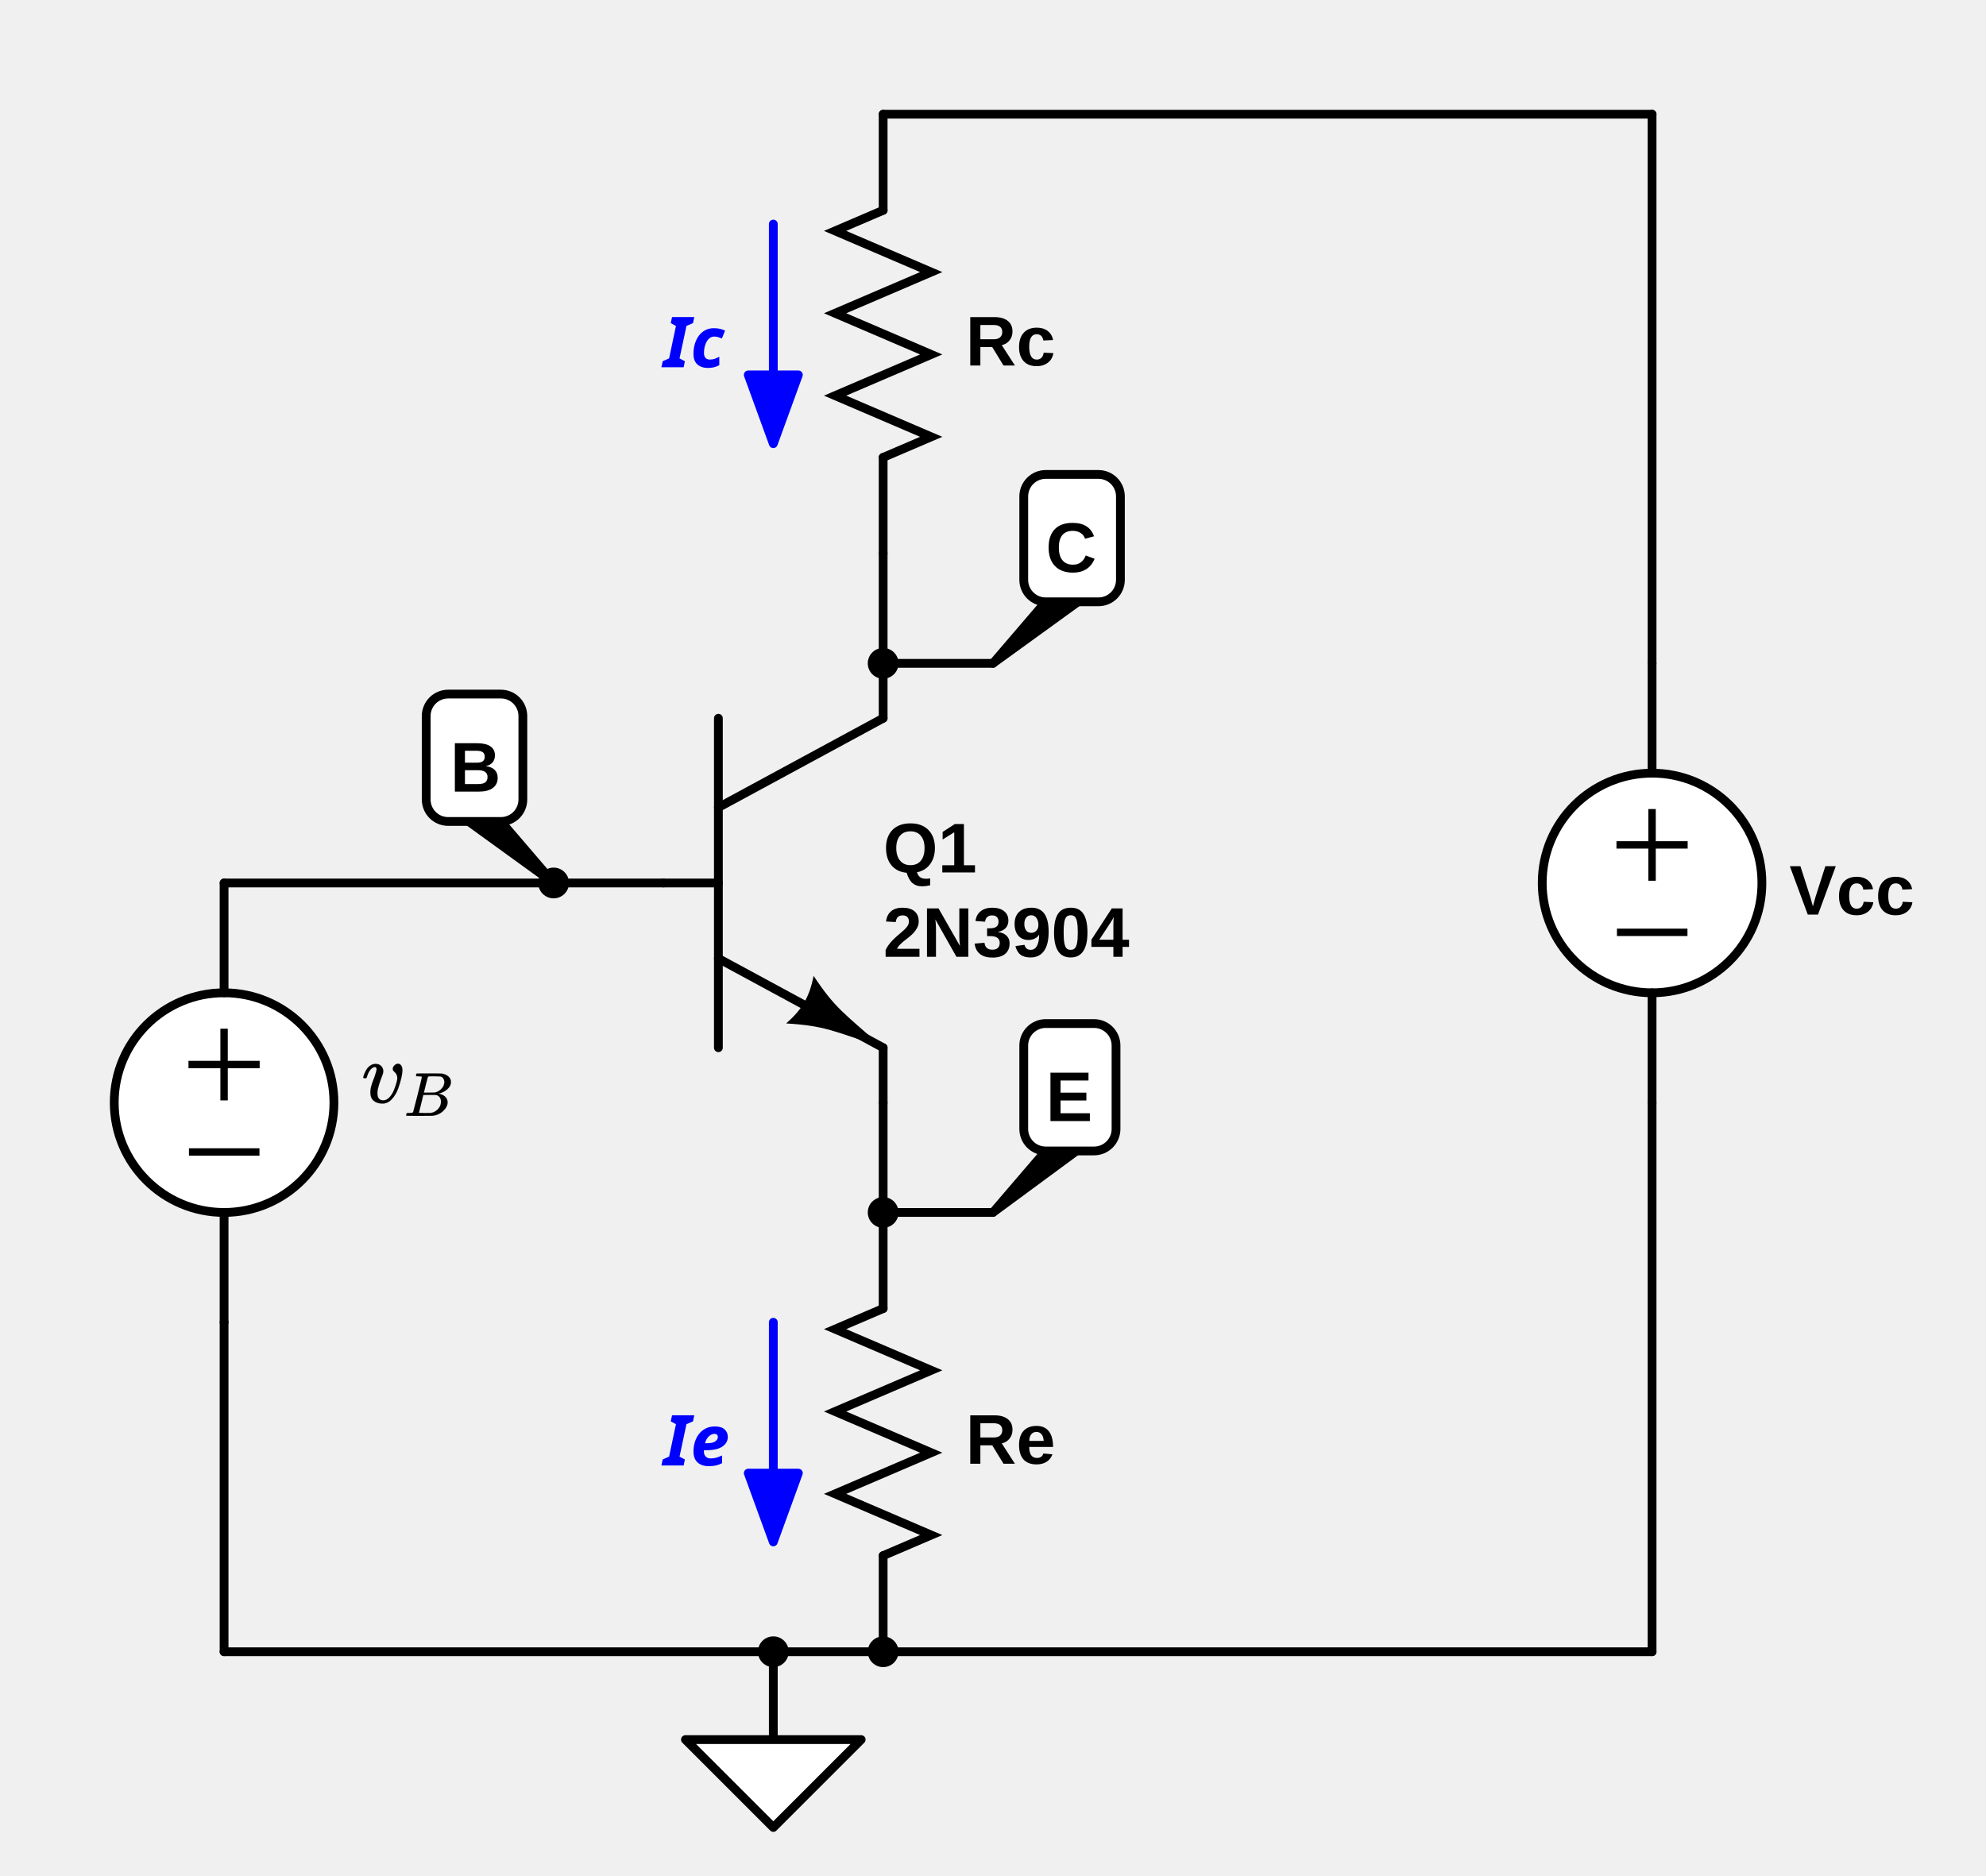
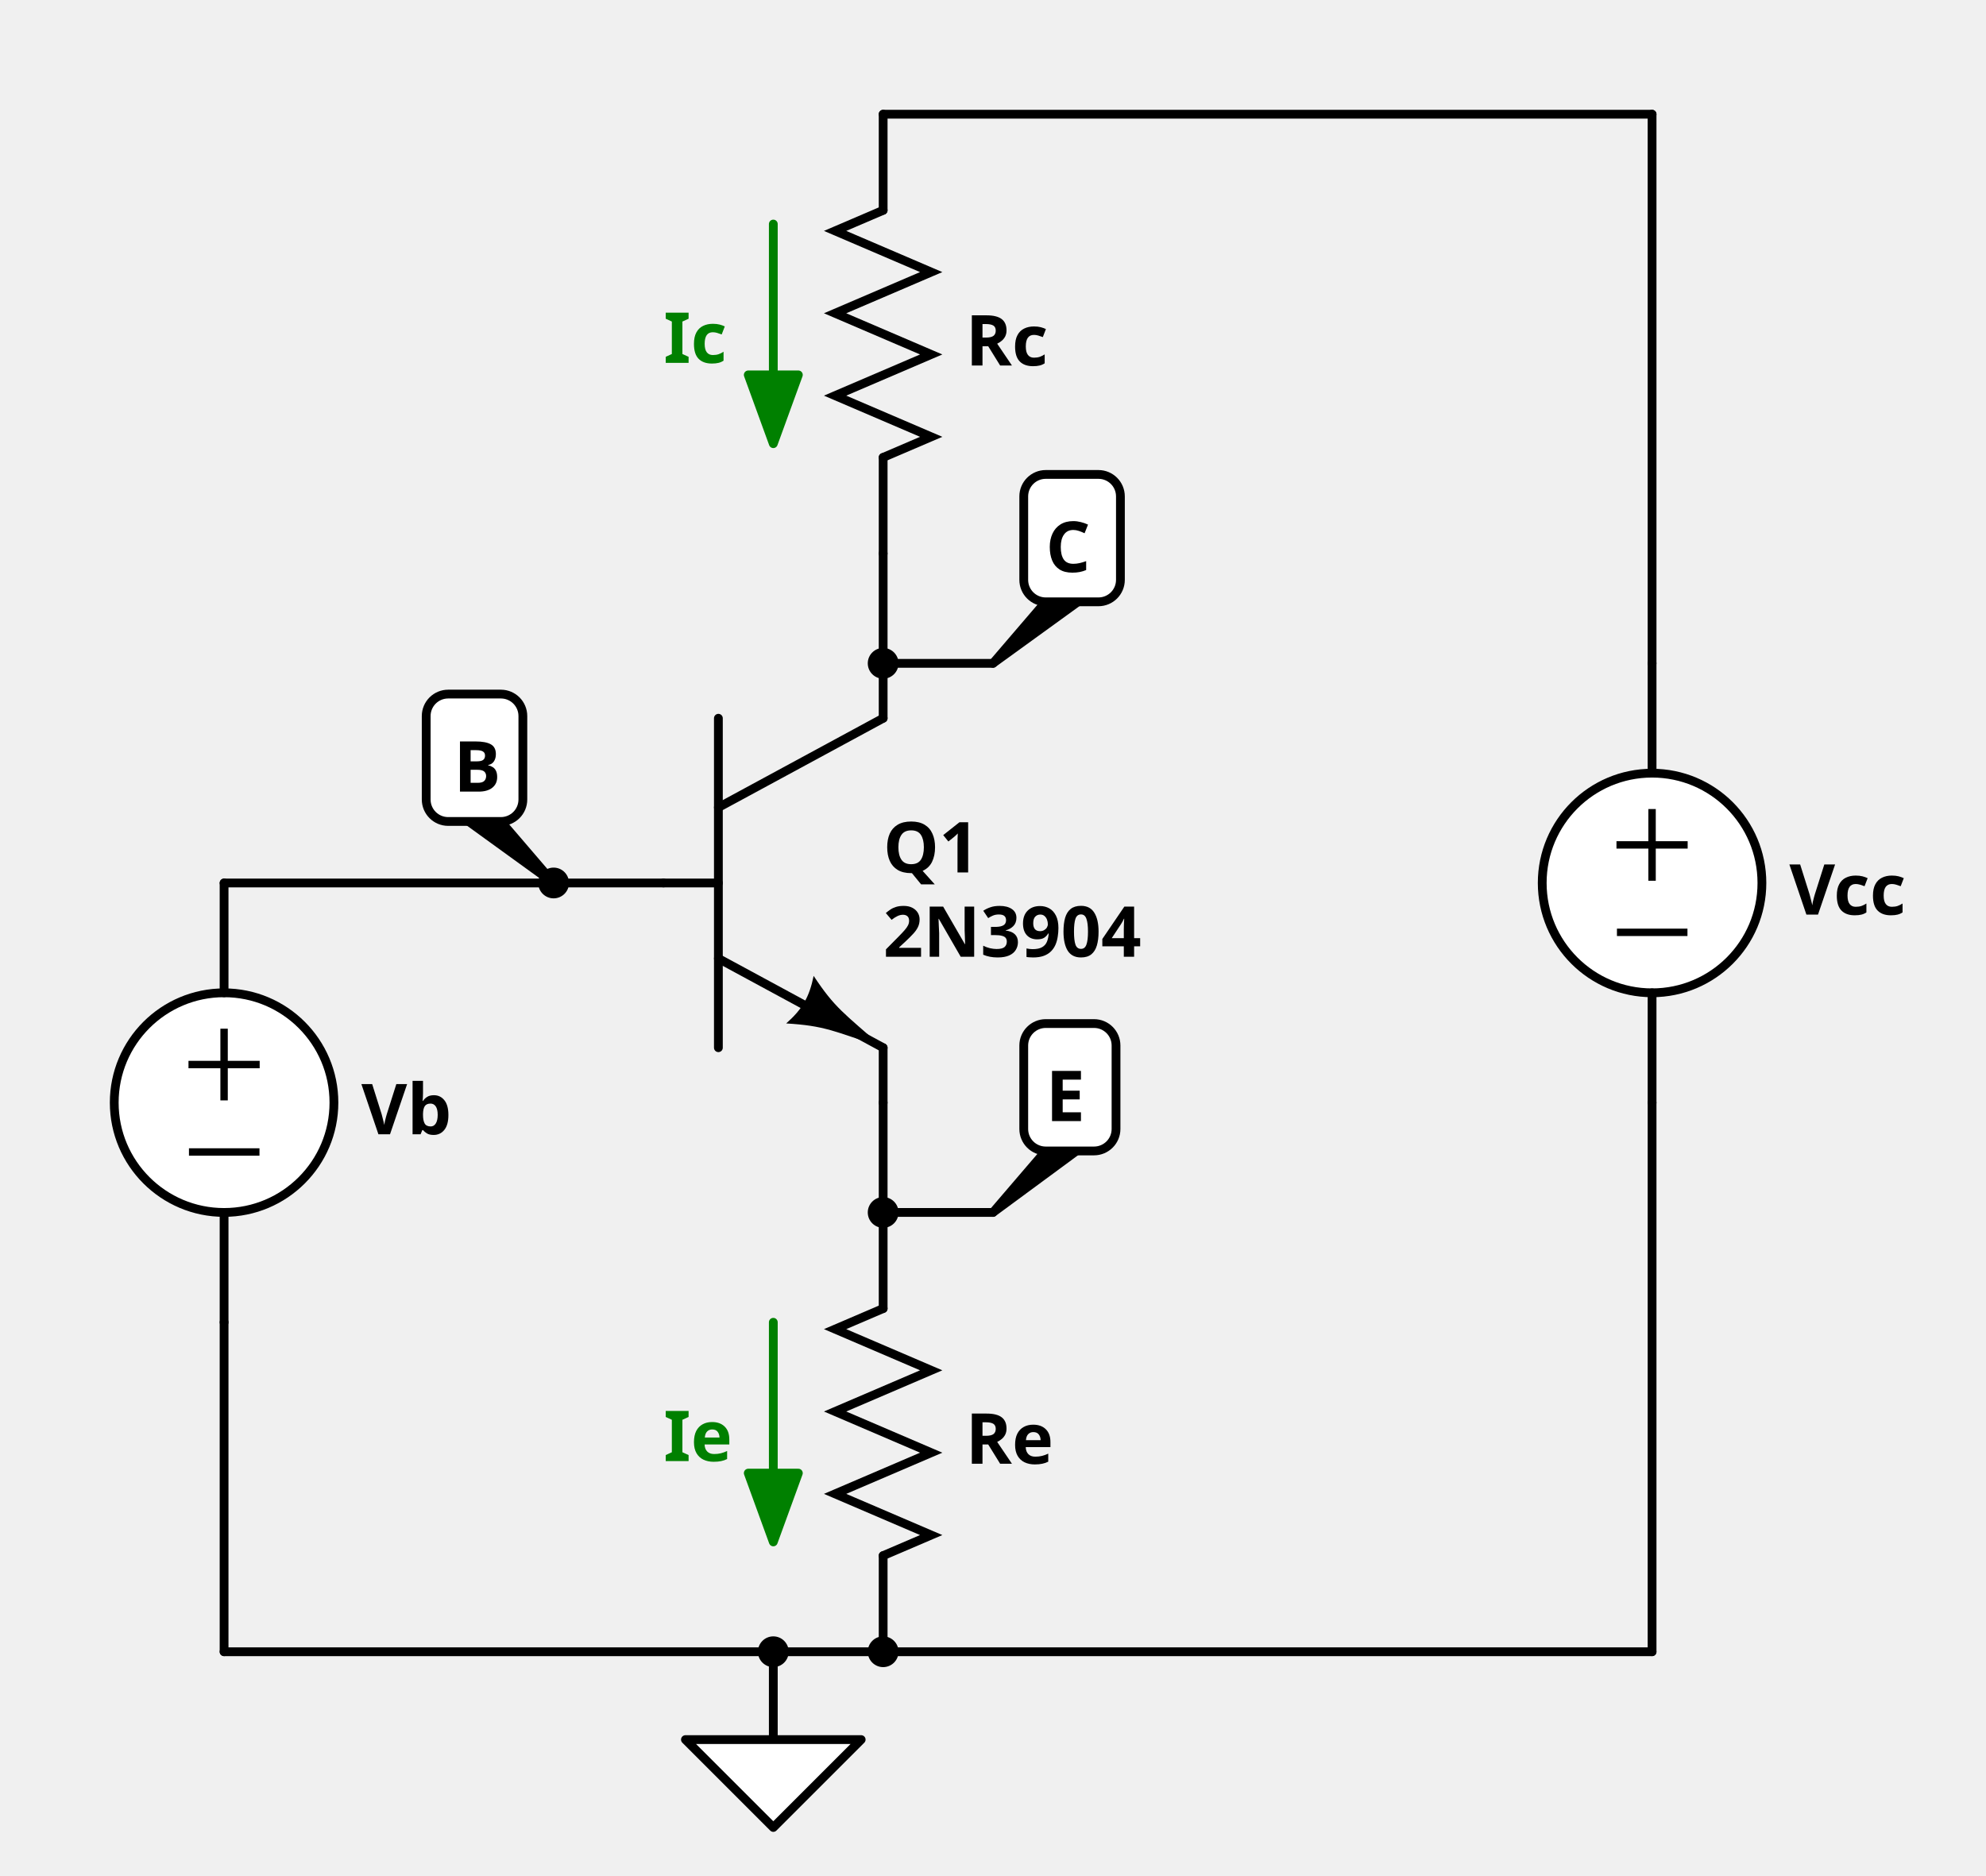
- <svg xmlns="http://www.w3.org/2000/svg" xmlns:xlink="http://www.w3.org/1999/xlink" width="452.0" height="427.0">
+ <svg xmlns="http://www.w3.org/2000/svg" width="452.0" height="427.0">
  <g transform="scale(0.452) matrix(2.212389,0,0,2.212389,-5362.832,-2707.965)">
    <rect x="2425" y="1225" width="450" height="425" r="0" rx="0" ry="0" fill="none" stroke="none" style="stroke-opacity: 0;" />
    <path style="stroke-linejoin: round;" fill="#000000" stroke="#000000" d="M0,50L12,36L19,36Z" stroke-width="2" stroke-linejoin="round" transform="translate(2650,1450)" />
    <path style="stroke-linejoin: round;" fill="#000000" stroke="#000000" d="M0,50L12,36L19.333,36Z" stroke-width="2" stroke-linejoin="round" transform="translate(2650,1325)" />
    <path style="stroke-linejoin: round;" fill="#000000" stroke="#000000" d="M0,50L12,36L19.333,36Z" stroke-width="2" stroke-linejoin="round" transform="matrix(-1,0,0,1,2550,1375)" />
    <path style="stroke-linecap: round; stroke-miterlimit: 6;" fill="none" stroke="#000000" d="M0,50L12.5,50" stroke-width="2" stroke-linecap="round" stroke-miterlimit="6" transform="translate(2575,1375)" />
    <path style="stroke-linecap: round; stroke-miterlimit: 6;" fill="none" stroke="#000000" d="M12.5,87.5L12.5,12.5" stroke-width="2" stroke-linecap="round" stroke-miterlimit="6" transform="translate(2575,1375)" />
    <path style="stroke-linecap: round; stroke-miterlimit: 6;" fill="none" stroke="#000000" d="M12.5,32.812L50,12.5" stroke-width="2" stroke-linecap="round" stroke-miterlimit="6" transform="translate(2575,1375)" />
    <path style="stroke-linecap: round; stroke-miterlimit: 6;" fill="none" stroke="#000000" d="M50,0L50,12.5" stroke-width="2" stroke-linecap="round" stroke-miterlimit="6" transform="translate(2575,1375)" />
    <path style="stroke-linecap: round; stroke-miterlimit: 6;" fill="none" stroke="#000000" d="M12.5,67.188L50,87.5" stroke-width="2" stroke-linecap="round" stroke-miterlimit="6" transform="translate(2575,1375)" />
    <path style="stroke-linecap: round; stroke-miterlimit: 6;" fill="none" stroke="#000000" d="M50,100L50,87.5" stroke-width="2" stroke-linecap="round" stroke-miterlimit="6" transform="translate(2575,1375)" />
    <path fill="#000000" stroke="none" d="M27.931,81.975C36.65,82.498,38.679,83.671,50,87.5C41.023,79.61,38.994,78.44,34.181,71.15C33.19,75.99,31.627,78.698,27.931,81.975" transform="translate(2575,1375)" />
-     <text style="font-family: Arial; font-size: 16px; font-weight: bold; text-anchor: start;" x="0" y="0" text-anchor="start" stroke="none" fill="#000000" transform="translate(2625,1425)">
+     <text style="font-family: 'Noto Sans',Tahoma,Verdana,Arial,sans-serif; font-size: 16px; font-weight: bold; text-anchor: start; font-stretch: extra-condensed;" x="0" y="0" text-anchor="start" stroke="none" fill="#000000" transform="translate(2625,1425)">
      <tspan dy="-2.4">Q1</tspan>
      <tspan dy="19.2" x="0">2N3904</tspan>
    </text>
    <path style="stroke-linecap: round; stroke-miterlimit: 6;" fill="none" stroke="#000000" d="M25,20L25,0" stroke-width="2" stroke-linecap="round" stroke-miterlimit="6" transform="translate(2575,1600)" />
    <path style="stroke-linecap: round; stroke-linejoin: round; stroke-miterlimit: 6;" fill="#ffffff" stroke="#000000" d="M5,20L25,40L45,20Z" stroke-width="2" stroke-linecap="round" stroke-linejoin="round" stroke-miterlimit="6" transform="translate(2575,1600)" />
    <path style="stroke-linecap: round; stroke-miterlimit: 6;" fill="#ffffff" stroke="#000000" d="M50,50C50,36.194,38.806,25,25,25C11.194,25,0,36.194,0,50C0,63.806,11.194,75,25,75C38.806,75,50,63.806,50,50" stroke-width="2" stroke-linecap="round" stroke-miterlimit="6" transform="translate(2450,1425)" />
    <path style="stroke-linecap: round; stroke-miterlimit: 6;" fill="none" stroke="#000000" d="M25,0L25,25" stroke-width="2" stroke-linecap="round" stroke-miterlimit="6" transform="translate(2450,1425)" />
    <path style="stroke-linecap: round; stroke-miterlimit: 6;" fill="none" stroke="#000000" d="M25,100L25,75" stroke-width="2" stroke-linecap="round" stroke-miterlimit="6" transform="translate(2450,1425)" />
    <path style="font-size: 15px; font-weight: normal;" fill="#000000" stroke="none" d="M25.842,33.168L24.158,33.168L24.158,40.488L16.899,40.488L16.899,42.173L24.158,42.173L24.158,49.493L25.842,49.493L25.842,42.173L33.101,42.173L33.101,40.488L25.842,40.488L25.842,33.168" font-size="15px" font-weight="normal" transform="translate(2450,1425)" />
    <path style="font-size: 15px; font-weight: normal;" fill="#000000" stroke="none" d="M17.006,60.394L17.006,62.078L33.055,62.078L33.055,60.394L17.006,60.394" font-size="15px" font-weight="normal" transform="translate(2450,1425)" />
-     <defs aria-hidden="true">
-       <path stroke-width="1" id="E1-MJMATHI-76" d="M173 380Q173 405 154 405Q130 405 104 376T61 287Q60 286 59 284T58 281T56 279T53 278T49 278T41 278H27Q21 284 21 287Q21 294 29 316T53 368T97 419T160 441Q202 441 225 417T249 361Q249 344 246 335Q246 329 231 291T200 202T182 113Q182 86 187 69Q200 26 250 26Q287 26 319 60T369 139T398 222T409 277Q409 300 401 317T383 343T365 361T357 383Q357 405 376 424T417 443Q436 443 451 425T467 367Q467 340 455 284T418 159T347 40T241 -11Q177 -11 139 22Q102 54 102 117Q102 148 110 181T151 298Q173 362 173 380Z" />
-       <path stroke-width="1" id="E1-MJMATHI-42" d="M231 637Q204 637 199 638T194 649Q194 676 205 682Q206 683 335 683Q594 683 608 681Q671 671 713 636T756 544Q756 480 698 429T565 360L555 357Q619 348 660 311T702 219Q702 146 630 78T453 1Q446 0 242 0Q42 0 39 2Q35 5 35 10Q35 17 37 24Q42 43 47 45Q51 46 62 46H68Q95 46 128 49Q142 52 147 61Q150 65 219 339T288 628Q288 635 231 637ZM649 544Q649 574 634 600T585 634Q578 636 493 637Q473 637 451 637T416 636H403Q388 635 384 626Q382 622 352 506Q352 503 351 500L320 374H401Q482 374 494 376Q554 386 601 434T649 544ZM595 229Q595 273 572 302T512 336Q506 337 429 337Q311 337 310 336Q310 334 293 263T258 122L240 52Q240 48 252 48T333 46Q422 46 429 47Q491 54 543 105T595 229Z" />
-     </defs>
-     <g stroke="currentColor" fill="currentColor" stroke-width="0" transform="translate(2506.25,1475) scale(0.02) matrix(1 0 0 -1 0 0)" aria-hidden="true">
-       <use xlink:href="#E1-MJMATHI-76" x="0" y="0" />
-       <use transform="scale(0.707)" xlink:href="#E1-MJMATHI-42" x="686" y="-213" />
-     </g>
+     <text style="font-family: 'Noto Sans',Tahoma,Verdana,Arial,sans-serif; font-size: 16px; font-weight: bold; text-anchor: start; font-stretch: extra-condensed;" x="0" y="0" text-anchor="start" stroke="none" fill="#000000" transform="translate(2506.25,1475)">
+       <tspan dy="7.2">Vb</tspan>
+     </text>
    <path style="stroke-linecap: round;" fill="none" stroke="#000000" d="M 2475 1425 L 2575 1425" stroke-width="2" stroke-linecap="round" class="cl_wire" />
    <path style="stroke-linecap: round; stroke-miterlimit: 6;" fill="none" stroke="#000000" d="M25,21.875L25,0" stroke-width="2" stroke-linecap="round" stroke-miterlimit="6" transform="translate(2600,1250)" />
    <path style="stroke-linecap: round; stroke-miterlimit: 6;" fill="none" stroke="#000000" d="M25,78.125L25,100" stroke-width="2" stroke-linecap="round" stroke-miterlimit="6" transform="translate(2600,1250)" />
    <path style="stroke-linecap: round; stroke-miterlimit: 6;" fill="none" stroke="#000000" d="M25,21.875L14.063,26.562L35.937,35.937L14.063,45.312L35.937,54.688L14.063,64.063L35.937,73.438L25,78.125" stroke-width="2" stroke-linecap="round" stroke-miterlimit="6" transform="translate(2600,1250)" />
-     <text style="font-family: Arial; font-size: 16px; font-weight: bold; text-anchor: start;" x="0" y="0" text-anchor="start" stroke="none" fill="#000000" transform="translate(2643.75,1300)">
+     <text style="font-family: 'Noto Sans',Tahoma,Verdana,Arial,sans-serif; font-size: 16px; font-weight: bold; text-anchor: start; font-stretch: extra-condensed;" x="0" y="0" text-anchor="start" stroke="none" fill="#000000" transform="translate(2643.75,1300)">
      <tspan dy="7.2">Rc</tspan>
    </text>
    <path style="stroke-linecap: round; stroke-miterlimit: 6;" fill="#ffffff" stroke="#000000" d="M50,50C50,36.194,38.806,25,25,25C11.194,25,0,36.194,0,50C0,63.806,11.194,75,25,75C38.806,75,50,63.806,50,50" stroke-width="2" stroke-linecap="round" stroke-miterlimit="6" transform="translate(2775,1375)" />
    <path style="stroke-linecap: round; stroke-miterlimit: 6;" fill="none" stroke="#000000" d="M25,0L25,25" stroke-width="2" stroke-linecap="round" stroke-miterlimit="6" transform="translate(2775,1375)" />
    <path style="stroke-linecap: round; stroke-miterlimit: 6;" fill="none" stroke="#000000" d="M25,100L25,75" stroke-width="2" stroke-linecap="round" stroke-miterlimit="6" transform="translate(2775,1375)" />
    <path style="font-size: 15px; font-weight: normal;" fill="#000000" stroke="none" d="M25.842,33.168L24.158,33.168L24.158,40.488L16.899,40.488L16.899,42.173L24.158,42.173L24.158,49.493L25.842,49.493L25.842,42.173L33.101,42.173L33.101,40.488L25.842,40.488L25.842,33.168" font-size="15px" font-weight="normal" transform="translate(2775,1375)" />
    <path style="font-size: 15px; font-weight: normal;" fill="#000000" stroke="none" d="M17.006,60.394L17.006,62.078L33.055,62.078L33.055,60.394L17.006,60.394" font-size="15px" font-weight="normal" transform="translate(2775,1375)" />
-     <text style="font-family: Arial; font-size: 16px; font-weight: bold; text-anchor: start;" x="0" y="0" text-anchor="start" stroke="none" fill="#000000" transform="translate(2831.25,1425)">
+     <text style="font-family: 'Noto Sans',Tahoma,Verdana,Arial,sans-serif; font-size: 16px; font-weight: bold; text-anchor: start; font-stretch: extra-condensed;" x="0" y="0" text-anchor="start" stroke="none" fill="#000000" transform="translate(2831.25,1425)">
      <tspan dy="7.2">Vcc</tspan>
    </text>
    <path style="stroke-linecap: round;" fill="none" stroke="#000000" d="M 2800 1250 L 2800 1375" stroke-width="2" stroke-linecap="round" class="cl_wire" />
    <path style="stroke-linecap: round;" fill="none" stroke="#000000" d="M 2625 1250 L 2800 1250" stroke-width="2" stroke-linecap="round" class="cl_wire" />
    <rect x="7" y="7" width="22" height="29" r="5" rx="5" ry="5" fill="#ffffff" stroke="#000000" stroke-width="2" transform="matrix(-1,0,0,1,2550,1375)" />
-     <text style="font-family: Arial; font-size: 16px; font-weight: bold; text-anchor: end;" x="12" y="22" text-anchor="end" stroke="none" fill="#000000" transform="translate(2526,1375)">
+     <text style="font-family: 'Noto Sans',Tahoma,Verdana,Arial,sans-serif; font-size: 16px; font-weight: bold; text-anchor: end; font-stretch: extra-condensed;" x="12" y="22" text-anchor="end" stroke="none" fill="#000000" transform="translate(2526,1375)">
      <tspan dy="7.2">B</tspan>
    </text>
    <rect x="7" y="7" width="22" height="29" r="5" rx="5" ry="5" fill="#ffffff" stroke="#000000" stroke-width="2" transform="translate(2650,1325)" />
-     <text style="font-family: Arial; font-size: 16px; font-weight: bold; text-anchor: start;" x="12" y="22" text-anchor="start" stroke="none" fill="#000000" transform="translate(2650,1325)">
+     <text style="font-family: 'Noto Sans',Tahoma,Verdana,Arial,sans-serif; font-size: 16px; font-weight: bold; text-anchor: start; font-stretch: extra-condensed;" x="12" y="22" text-anchor="start" stroke="none" fill="#000000" transform="translate(2650,1325)">
      <tspan dy="7.2">C</tspan>
    </text>
    <path style="stroke-linecap: round;" fill="none" stroke="#000000" d="M 2625 1375 L 2650 1375" stroke-width="2" stroke-linecap="round" class="cl_wire" />
    <rect x="7" y="7" width="21" height="29" r="5" rx="5" ry="5" fill="#ffffff" stroke="#000000" stroke-width="2" transform="translate(2650,1450)" />
-     <text style="font-family: Arial; font-size: 16px; font-weight: bold; text-anchor: start;" x="12" y="22" text-anchor="start" stroke="none" fill="#000000" transform="translate(2650,1450)">
+     <text style="font-family: 'Noto Sans',Tahoma,Verdana,Arial,sans-serif; font-size: 16px; font-weight: bold; text-anchor: start; font-stretch: extra-condensed;" x="12" y="22" text-anchor="start" stroke="none" fill="#000000" transform="translate(2650,1450)">
      <tspan dy="7.2">E</tspan>
    </text>
    <path style="stroke-linecap: round;" fill="none" stroke="#000000" d="M 2625 1500 L 2650 1500" stroke-width="2" stroke-linecap="round" class="cl_wire" />
-     <path style="stroke-linecap: round; stroke-linejoin: round;" fill="#0000ff" stroke="#0000ff" d="M2600,1275L2600,1325L2605.7,1309.338L2594.3,1309.338L2600,1325" stroke-width="2" stroke-linecap="round" stroke-linejoin="round" />
-     <text style="font-family: Verdana; font-size: 16px; font-weight: bold; text-anchor: start; font-style: italic;" x="0" y="0" text-anchor="start" stroke="none" fill="#0000ff" font-style="italic" transform="translate(2575,1310)">
+     <path style="stroke-linecap: round; stroke-linejoin: round;" fill="#008000" stroke="#008000" d="M2600,1275L2600,1325L2605.7,1309.338L2594.3,1309.338L2600,1325" stroke-width="2" stroke-linecap="round" stroke-linejoin="round" />
+     <text style="font-family: 'Noto Sans',Tahoma,Verdana,Arial,sans-serif; font-size: 16px; font-weight: bold; text-anchor: start; font-style: normal; font-stretch: extra-condensed;" x="0" y="0" text-anchor="start" stroke="none" fill="#008000" font-style="normal" transform="translate(2575,1309)">
      <tspan dy="-2.4">Ic</tspan>
      <tspan dy="19.2" x="0" />
    </text>
    <path style="stroke-linecap: round;" fill="none" stroke="#000000" d="M 2625 1350 L 2625 1375" stroke-width="2" stroke-linecap="round" class="cl_wire" />
    <path style="stroke-linecap: round; stroke-miterlimit: 6;" fill="none" stroke="#000000" d="M25,21.875L25,0" stroke-width="2" stroke-linecap="round" stroke-miterlimit="6" transform="translate(2600,1500)" />
    <path style="stroke-linecap: round; stroke-miterlimit: 6;" fill="none" stroke="#000000" d="M25,78.125L25,100" stroke-width="2" stroke-linecap="round" stroke-miterlimit="6" transform="translate(2600,1500)" />
    <path style="stroke-linecap: round; stroke-miterlimit: 6;" fill="none" stroke="#000000" d="M25,21.875L14.063,26.562L35.937,35.937L14.063,45.312L35.937,54.688L14.063,64.063L35.937,73.438L25,78.125" stroke-width="2" stroke-linecap="round" stroke-miterlimit="6" transform="translate(2600,1500)" />
-     <text style="font-family: Arial; font-size: 16px; font-weight: bold; text-anchor: start;" x="0" y="0" text-anchor="start" stroke="none" fill="#000000" transform="translate(2643.75,1550)">
+     <text style="font-family: 'Noto Sans',Tahoma,Verdana,Arial,sans-serif; font-size: 16px; font-weight: bold; text-anchor: start; font-stretch: extra-condensed;" x="0" y="0" text-anchor="start" stroke="none" fill="#000000" transform="translate(2643.75,1550)">
      <tspan dy="7.2">Re</tspan>
    </text>
    <path style="stroke-linecap: round;" fill="none" stroke="#000000" d="M 2625 1475 L 2625 1500" stroke-width="2" stroke-linecap="round" class="cl_wire" />
    <path style="stroke-linecap: round;" fill="none" stroke="#000000" d="M 2475 1600 L 2800 1600" stroke-width="2" stroke-linecap="round" class="cl_wire" />
-     <path style="stroke-linecap: round; stroke-linejoin: round;" fill="#0000ff" stroke="#0000ff" d="M2600,1525L2600,1575L2605.7,1559.338L2594.3,1559.338L2600,1575" stroke-width="2" stroke-linecap="round" stroke-linejoin="round" />
-     <text style="font-family: Verdana; font-size: 16px; font-weight: bold; text-anchor: start; font-style: italic;" x="0" y="0" text-anchor="start" stroke="none" fill="#0000ff" font-style="italic" transform="translate(2575,1560)">
+     <path style="stroke-linecap: round; stroke-linejoin: round;" fill="#008000" stroke="#008000" d="M2600,1525L2600,1575L2605.7,1559.338L2594.3,1559.338L2600,1575" stroke-width="2" stroke-linecap="round" stroke-linejoin="round" />
+     <text style="font-family: 'Noto Sans',Tahoma,Verdana,Arial,sans-serif; font-size: 16px; font-weight: bold; text-anchor: start; font-style: normal; font-stretch: extra-condensed;" x="0" y="0" text-anchor="start" stroke="none" fill="#008000" font-style="normal" transform="translate(2575,1559)">
      <tspan dy="-2.4">Ie</tspan>
      <tspan dy="19.2" x="0" />
    </text>
    <path style="stroke-linecap: round;" fill="none" stroke="#000000" d="M 2800 1475 L 2800 1600" stroke-width="2" stroke-linecap="round" class="cl_wire" />
    <path style="stroke-linecap: round;" fill="none" stroke="#000000" d="M 2475 1525 L 2475 1600" stroke-width="2" stroke-linecap="round" class="cl_wire" />
    <circle cx="2625" cy="1375" r="3" fill="#000000" stroke="#000000" />
    <circle cx="2600" cy="1600" r="3" fill="#000000" stroke="#000000" />
    <circle cx="2550" cy="1425" r="3" fill="#000000" stroke="#000000" />
    <circle cx="2625" cy="1600" r="3" fill="#000000" stroke="#000000" />
    <circle cx="2625" cy="1500" r="3" fill="#000000" stroke="#000000" />
  </g>
</svg>
